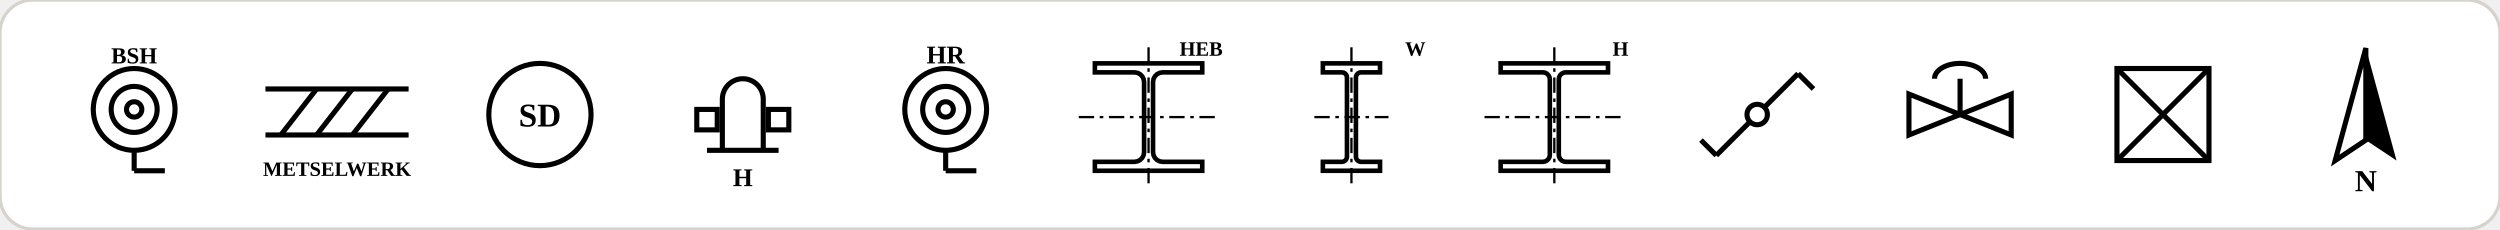
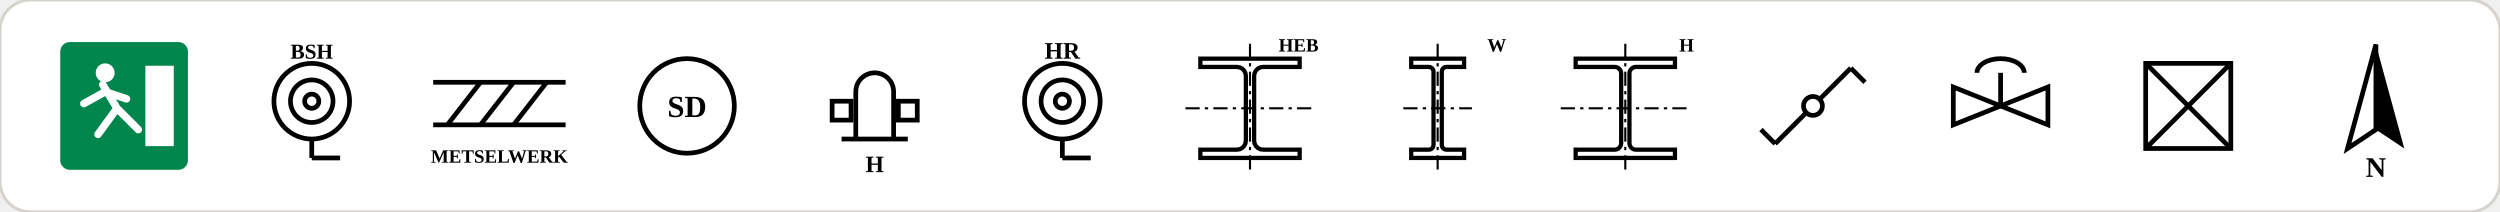
- <svg xmlns="http://www.w3.org/2000/svg" viewBox="0 0 764 70" width="764">
-   <rect x="0" y="0" width="764" height="70" rx="10" fill="#ffffff" stroke="#d6d3cd" />
-   <svg x="16" y="10" width="50" height="50" viewBox="0 0 64 64" fill="none" stroke="#000" stroke-width="2">
+ <svg xmlns="http://www.w3.org/2000/svg" viewBox="0 0 826 70" width="826">
+   <rect x="0" y="0" width="826" height="70" rx="10" fill="#ffffff" stroke="#d6d3cd" />
+   <svg x="16" y="10" width="50" height="50" viewBox="0 0 64 64">
+     <rect x="5" y="5" width="54" height="54" rx="4" fill="#00854d" />
+     <rect x="41" y="15" width="12" height="34" fill="#fff" />
+     <circle cx="24" cy="18" r="4" fill="#fff" />
+     <path d="M23 23 L29 33 M24 26 L15 31 M24 26 L33 29 M29 33 L38 42 M29 33 L21 44" fill="none" stroke="#fff" stroke-width="3.2" stroke-linecap="round" stroke-linejoin="round" />
+   </svg>
+   <svg x="78" y="10" width="50" height="50" viewBox="0 0 64 64" fill="none" stroke="#000" stroke-width="2">
    <circle cx="32" cy="30" r="16" />
    <circle cx="32" cy="30" r="9" />
    <circle cx="32" cy="30" r="3" />
    <line x1="32" y1="46" x2="32" y2="54" />
    <line x1="32" y1="54" x2="44" y2="54" />
    <text x="32" y="12" font-size="9" font-weight="bold" text-anchor="middle" fill="#000" stroke="none">BSH</text>
  </svg>
-   <svg x="78" y="10" width="50" height="50" viewBox="0 0 64 64" fill="none" stroke="#000" stroke-width="2">
+   <svg x="140" y="10" width="50" height="50" viewBox="0 0 64 64" fill="none" stroke="#000" stroke-width="2">
    <line x1="4" y1="22" x2="60" y2="22" />
    <line x1="4" y1="40" x2="60" y2="40" />
    <line x1="10" y1="40" x2="24" y2="22" />
    <line x1="24" y1="40" x2="38" y2="22" />
    <line x1="38" y1="40" x2="52" y2="22" />
    <text x="32" y="56" font-size="8" font-weight="bold" text-anchor="middle" fill="#000" stroke="none">METSELWERK</text>
  </svg>
-   <svg x="140" y="10" width="50" height="50" viewBox="0 0 64 64" fill="none" stroke="#000" stroke-width="2">
+   <svg x="202" y="10" width="50" height="50" viewBox="0 0 64 64" fill="none" stroke="#000" stroke-width="2">
    <circle cx="32" cy="32" r="20" />
    <text x="32" y="36.68" font-size="13" font-weight="bold" text-anchor="middle" fill="#000" stroke="none">SD</text>
  </svg>
-   <svg x="202" y="10" width="50" height="50" viewBox="0 0 64 64" fill="none" stroke="#000" stroke-width="2">
+   <svg x="264" y="10" width="50" height="50" viewBox="0 0 64 64" fill="none" stroke="#000" stroke-width="2">
    <path d="M24 46 L24 26 A8 8 0 0 1 40 26 L40 46" />
    <line x1="18" y1="46" x2="46" y2="46" />
    <rect x="14" y="30" width="8" height="8" />
    <rect x="42" y="30" width="8" height="8" />
    <text x="32" y="60" font-size="10" font-weight="bold" text-anchor="middle" fill="#000" stroke="none">H</text>
  </svg>
-   <svg x="264" y="10" width="50" height="50" viewBox="0 0 64 64" fill="none" stroke="#000" stroke-width="2">
+   <svg x="326" y="10" width="50" height="50" viewBox="0 0 64 64" fill="none" stroke="#000" stroke-width="2">
    <circle cx="32" cy="30" r="16" />
    <circle cx="32" cy="30" r="9" />
    <circle cx="32" cy="30" r="3" />
    <line x1="32" y1="46" x2="32" y2="54" />
    <line x1="32" y1="54" x2="44" y2="54" />
    <text x="32" y="12" font-size="10" font-weight="bold" text-anchor="middle" fill="#000" stroke="none">HR</text>
  </svg>
-   <svg x="326" y="10" width="50" height="50" viewBox="0 0 64 64" fill="none" stroke="#000" stroke-width="1.8">
+   <svg x="388" y="10" width="50" height="50" viewBox="0 0 64 64" fill="none" stroke="#000" stroke-width="1.8">
    <path d="M11.00 12.00 L53.00 12.00 L53.00 15.50 L37.53 15.50 L37.53 15.50 L36.36 15.69 L35.31 16.22 L34.47 17.06 L33.94 18.11 L33.75 19.28 L33.75 46.72 L33.75 46.72 L33.94 47.89 L34.47 48.94 L35.31 49.78 L36.36 50.31 L37.53 50.50 L53.00 50.50 L53.00 54.00 L11.00 54.00 L11.00 50.50 L26.47 50.50 L26.47 50.50 L27.64 50.31 L28.69 49.78 L29.53 48.94 L30.06 47.89 L30.25 46.72 L30.25 19.28 L30.25 19.28 L30.06 18.11 L29.53 17.06 L28.69 16.22 L27.64 15.69 L26.47 15.50 L11.00 15.50 Z" />
    <line x1="4.7" y1="33.0" x2="59.3" y2="33.0" stroke-width="0.9" stroke-dasharray="6 2.2 1.4 2.2" />
    <line x1="32.0" y1="5.7" x2="32.0" y2="60.3" stroke-width="0.9" stroke-dasharray="6 2.2 1.4 2.2" />
    <text x="61" y="9" font-size="8" font-weight="bold" text-anchor="end" fill="#000" stroke="none">HEB</text>
  </svg>
-   <svg x="388" y="10" width="50" height="50" viewBox="0 0 64 64" fill="none" stroke="#000" stroke-width="1.8">
+   <svg x="450" y="10" width="50" height="50" viewBox="0 0 64 64" fill="none" stroke="#000" stroke-width="1.8">
    <path d="M20.82 12.00 L43.18 12.00 L43.18 15.50 L35.75 15.50 L35.75 15.50 L35.13 15.60 L34.57 15.88 L34.13 16.32 L33.85 16.88 L33.75 17.50 L33.75 48.50 L33.75 48.50 L33.85 49.12 L34.13 49.68 L34.57 50.12 L35.13 50.40 L35.75 50.50 L43.18 50.50 L43.18 54.00 L20.82 54.00 L20.82 50.50 L28.25 50.50 L28.25 50.50 L28.87 50.40 L29.43 50.12 L29.87 49.68 L30.15 49.12 L30.25 48.50 L30.25 17.50 L30.25 17.50 L30.15 16.88 L29.87 16.32 L29.43 15.88 L28.87 15.60 L28.25 15.50 L20.82 15.50 Z" />
    <line x1="17.5" y1="33.0" x2="46.5" y2="33.0" stroke-width="0.9" stroke-dasharray="6 2.2 1.4 2.2" />
    <line x1="32.0" y1="5.7" x2="32.0" y2="60.3" stroke-width="0.9" stroke-dasharray="6 2.2 1.4 2.2" />
    <text x="61" y="9" font-size="8" font-weight="bold" text-anchor="end" fill="#000" stroke="none">W</text>
  </svg>
-   <svg x="450" y="10" width="50" height="50" viewBox="0 0 64 64" fill="none" stroke="#000" stroke-width="1.8">
+   <svg x="512" y="10" width="50" height="50" viewBox="0 0 64 64" fill="none" stroke="#000" stroke-width="1.8">
    <path d="M11.00 12.00 L53.00 12.00 L53.00 15.50 L36.48 15.50 L36.48 15.50 L35.64 15.63 L34.88 16.02 L34.27 16.63 L33.88 17.39 L33.75 18.23 L33.75 47.77 L33.75 47.77 L33.88 48.61 L34.27 49.37 L34.88 49.98 L35.64 50.37 L36.48 50.50 L53.00 50.50 L53.00 54.00 L11.00 54.00 L11.00 50.50 L27.52 50.50 L27.52 50.50 L28.36 50.37 L29.12 49.98 L29.73 49.37 L30.12 48.61 L30.25 47.77 L30.25 18.23 L30.25 18.23 L30.12 17.39 L29.73 16.63 L29.12 16.02 L28.36 15.63 L27.52 15.50 L11.00 15.50 Z" />
    <line x1="4.7" y1="33.0" x2="59.3" y2="33.0" stroke-width="0.9" stroke-dasharray="6 2.2 1.4 2.2" />
    <line x1="32.0" y1="5.7" x2="32.0" y2="60.3" stroke-width="0.9" stroke-dasharray="6 2.2 1.4 2.2" />
    <text x="61" y="9" font-size="8" font-weight="bold" text-anchor="end" fill="#000" stroke="none">H</text>
  </svg>
-   <svg x="512" y="10" width="50" height="50" viewBox="0 0 64 64" fill="none" stroke="#000" stroke-width="2">
+   <svg x="574" y="10" width="50" height="50" viewBox="0 0 64 64" fill="none" stroke="#000" stroke-width="2">
    <circle cx="32" cy="32" r="4" />
    <line x1="35" y1="29" x2="48" y2="16" />
    <line x1="48" y1="16" x2="54" y2="22" />
    <line x1="29" y1="35" x2="16" y2="48" />
    <line x1="16" y1="48" x2="10" y2="42" />
  </svg>
-   <svg x="574" y="10" width="50" height="50" viewBox="0 0 64 64" fill="none" stroke="#000" stroke-width="2">
+   <svg x="636" y="10" width="50" height="50" viewBox="0 0 64 64" fill="none" stroke="#000" stroke-width="2">
    <path d="M12 24 L32 32 L12 40 Z" />
    <path d="M52 24 L32 32 L52 40 Z" />
    <line x1="32" y1="32" x2="32" y2="18" />
    <path d="M22 18 A10 6 0 0 1 42 18" />
  </svg>
-   <svg x="636" y="10" width="50" height="50" viewBox="0 0 64 64" fill="none" stroke="#000" stroke-width="2">
+   <svg x="698" y="10" width="50" height="50" viewBox="0 0 64 64" fill="none" stroke="#000" stroke-width="2">
    <rect x="14" y="14" width="36" height="36" />
    <line x1="14" y1="14" x2="50" y2="50" />
    <line x1="50" y1="14" x2="14" y2="50" />
  </svg>
-   <svg x="698" y="10" width="50" height="50" viewBox="0 0 64 64" fill="none" stroke="#000" stroke-width="2">
+   <svg x="760" y="10" width="50" height="50" viewBox="0 0 64 64" fill="none" stroke="#000" stroke-width="2">
    <path d="M32 6 L44 50 L32 42 Z" fill="#000" stroke="none" />
    <path d="M32 6 L20 50 L32 42 Z" fill="none" />
    <text x="32" y="62" font-size="12" font-weight="bold" text-anchor="middle" fill="#000" stroke="none">N</text>
  </svg>
</svg>
